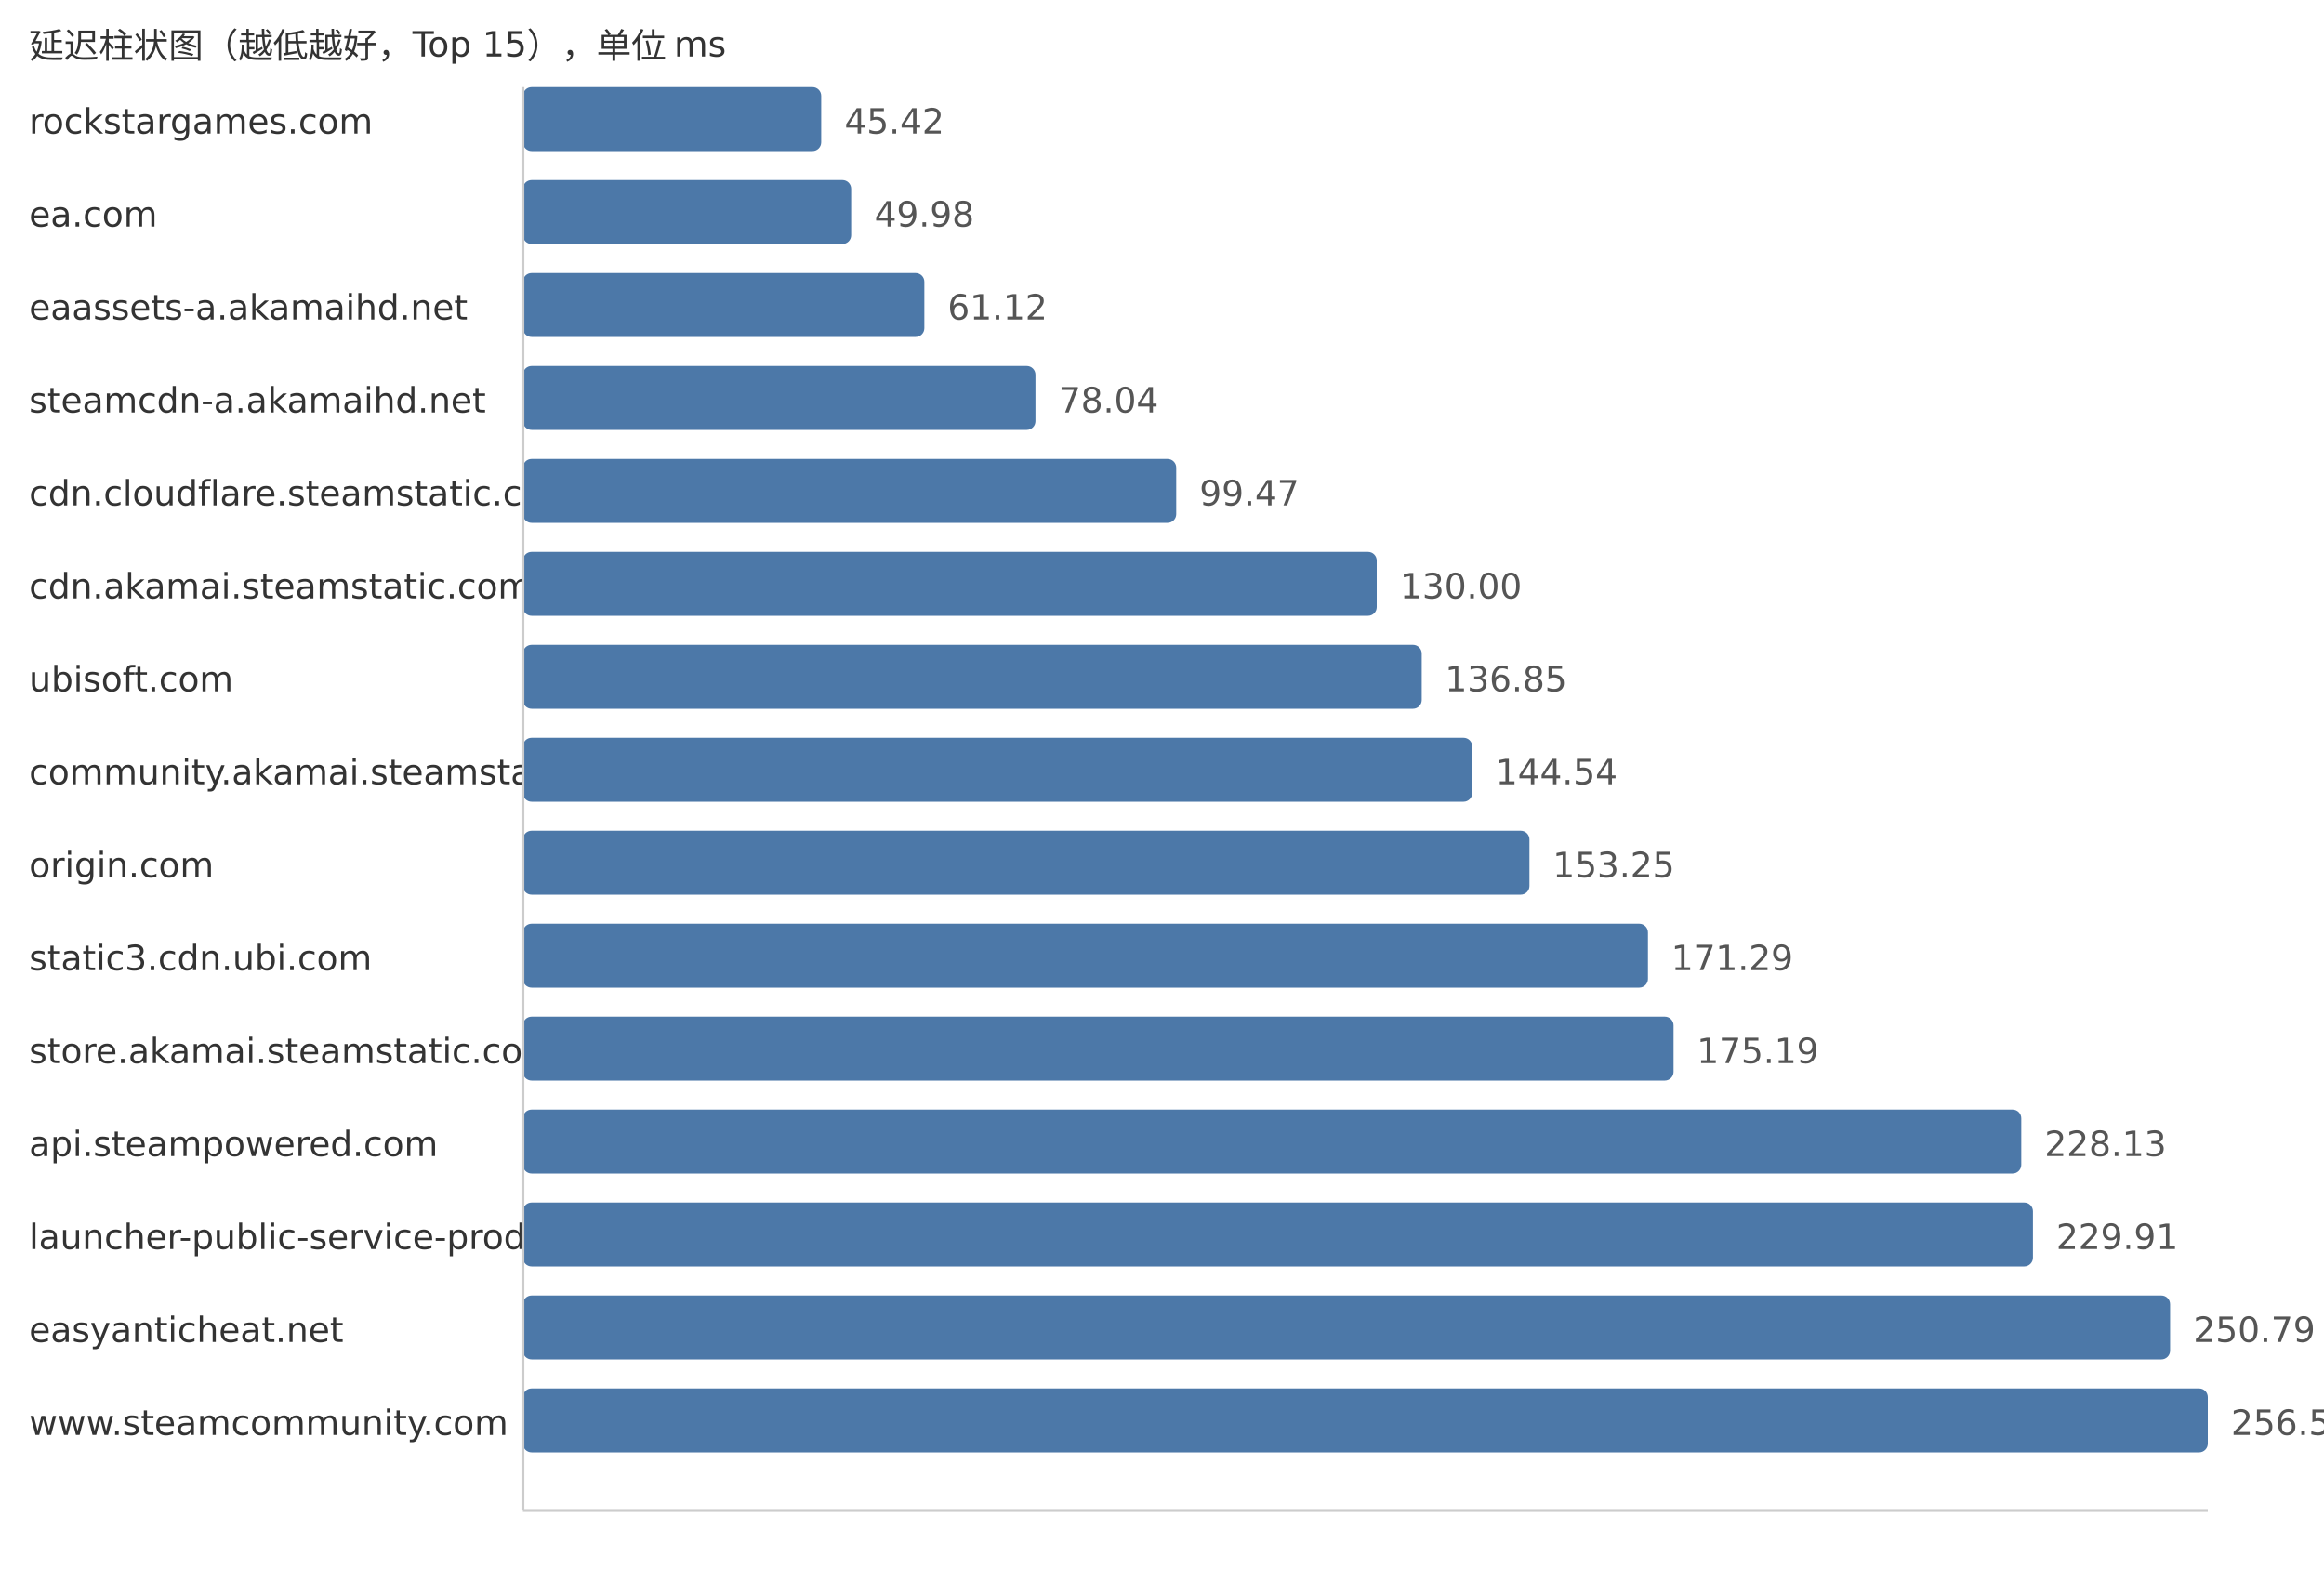
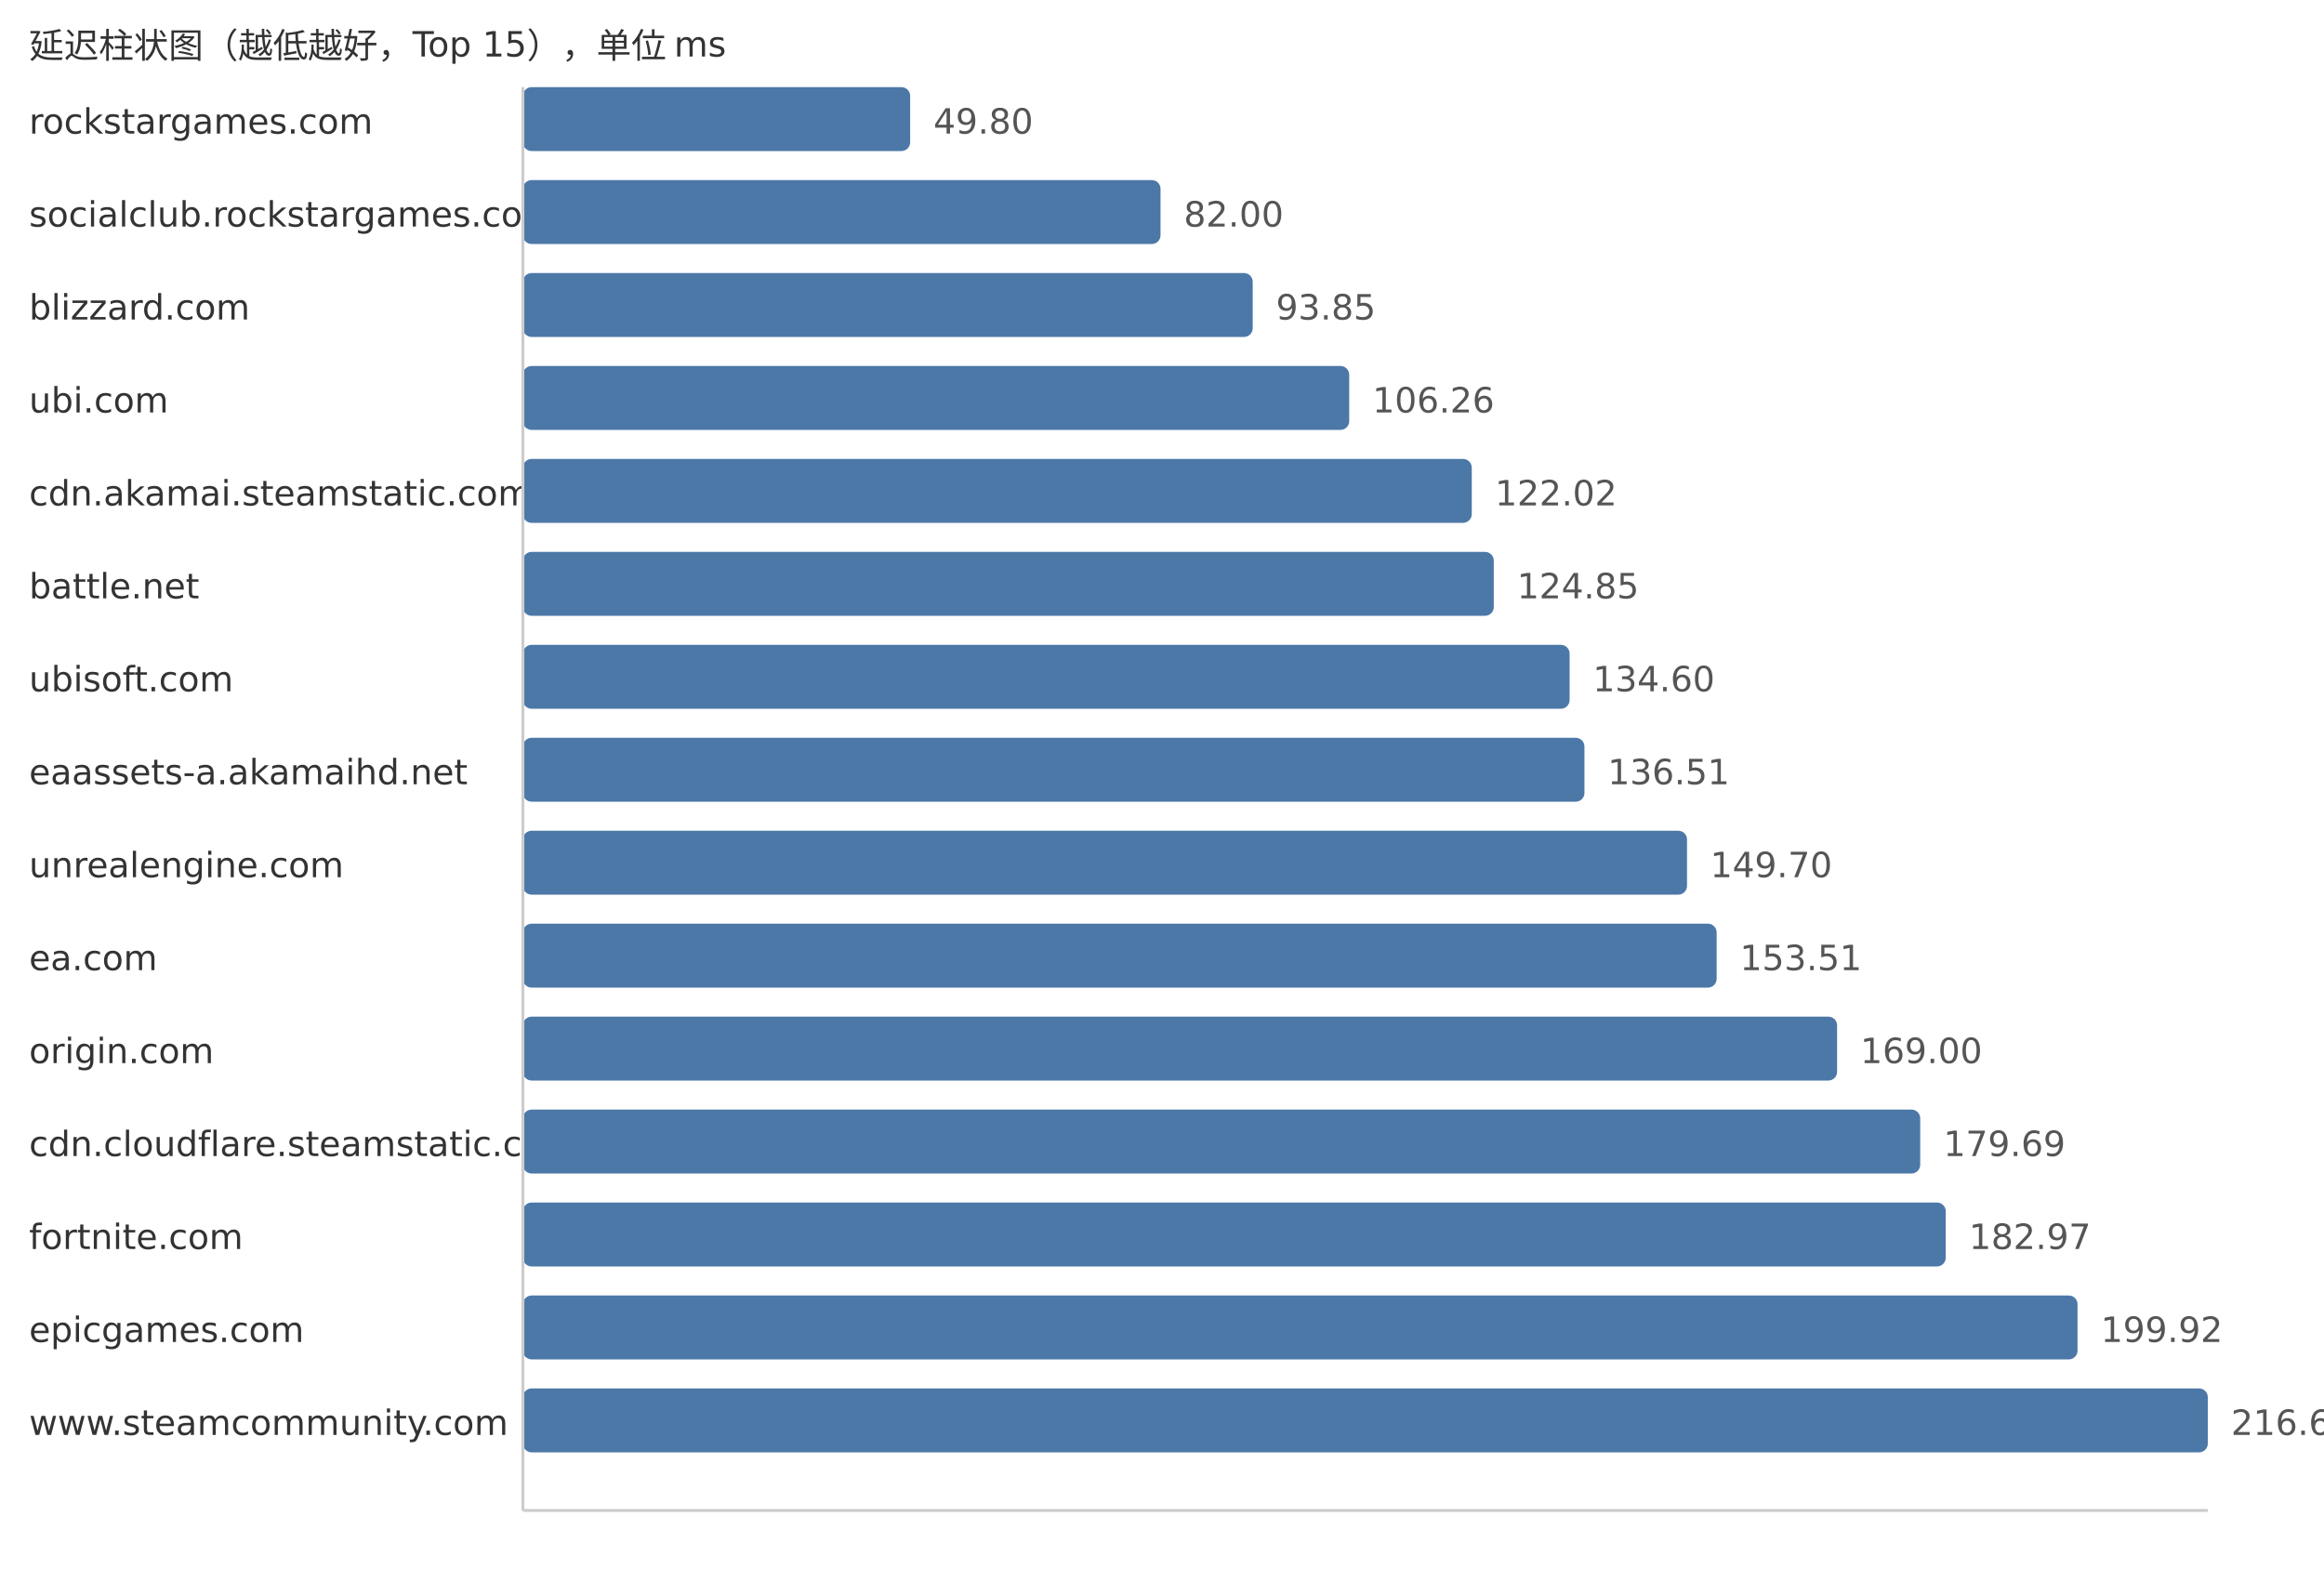
<svg xmlns="http://www.w3.org/2000/svg" width="800" height="540">
  <style> .label{font-family:DejaVu Sans,Verdana,Geneva,sans-serif;font-size:12px;fill:#333} .value{font-family:DejaVu Sans,Verdana,Geneva,sans-serif;font-size:12px;fill:#555} </style>
  <text x="10" y="20" class="label">延迟柱状图（越低越好，Top 15），单位 ms</text>
  <text x="10" y="46" class="label">rockstargames.com</text>
-   <rect x="180" y="30" width="102.69" height="22" fill="#4c78a8" rx="3" />
-   <text x="290.69" y="46" class="value">45.42</text>
-   <text x="10" y="78" class="label">ea.com</text>
-   <rect x="180" y="62" width="113.0" height="22" fill="#4c78a8" rx="3" />
-   <text x="301.0" y="78" class="value">49.98</text>
-   <text x="10" y="110" class="label">eaassets-a.akamaihd.net</text>
-   <rect x="180" y="94" width="138.19" height="22" fill="#4c78a8" rx="3" />
-   <text x="326.19" y="110" class="value">61.12</text>
-   <text x="10" y="142" class="label">steamcdn-a.akamaihd.net</text>
-   <rect x="180" y="126" width="176.44" height="22" fill="#4c78a8" rx="3" />
-   <text x="364.44" y="142" class="value">78.04</text>
-   <text x="10" y="174" class="label">cdn.cloudflare.steamstatic.com</text>
-   <rect x="180" y="158" width="224.9" height="22" fill="#4c78a8" rx="3" />
-   <text x="412.9" y="174" class="value">99.47</text>
-   <text x="10" y="206" class="label">cdn.akamai.steamstatic.com</text>
-   <rect x="180" y="190" width="293.92" height="22" fill="#4c78a8" rx="3" />
-   <text x="481.92" y="206" class="value">130.00</text>
+   <rect x="180" y="30" width="133.31" height="22" fill="#4c78a8" rx="3" />
+   <text x="321.31" y="46" class="value">49.80</text>
+   <text x="10" y="78" class="label">socialclub.rockstargames.com</text>
+   <rect x="180" y="62" width="219.5" height="22" fill="#4c78a8" rx="3" />
+   <text x="407.5" y="78" class="value">82.00</text>
+   <text x="10" y="110" class="label">blizzard.com</text>
+   <rect x="180" y="94" width="251.23" height="22" fill="#4c78a8" rx="3" />
+   <text x="439.23" y="110" class="value">93.85</text>
+   <text x="10" y="142" class="label">ubi.com</text>
+   <rect x="180" y="126" width="284.45" height="22" fill="#4c78a8" rx="3" />
+   <text x="472.45" y="142" class="value">106.26</text>
+   <text x="10" y="174" class="label">cdn.akamai.steamstatic.com</text>
+   <rect x="180" y="158" width="326.63" height="22" fill="#4c78a8" rx="3" />
+   <text x="514.63" y="174" class="value">122.02</text>
+   <text x="10" y="206" class="label">battle.net</text>
+   <rect x="180" y="190" width="334.21" height="22" fill="#4c78a8" rx="3" />
+   <text x="522.21" y="206" class="value">124.85</text>
  <text x="10" y="238" class="label">ubisoft.com</text>
-   <rect x="180" y="222" width="309.41" height="22" fill="#4c78a8" rx="3" />
-   <text x="497.41" y="238" class="value">136.85</text>
-   <text x="10" y="270" class="label">community.akamai.steamstatic.com</text>
-   <rect x="180" y="254" width="326.8" height="22" fill="#4c78a8" rx="3" />
-   <text x="514.8" y="270" class="value">144.54</text>
-   <text x="10" y="302" class="label">origin.com</text>
-   <rect x="180" y="286" width="346.49" height="22" fill="#4c78a8" rx="3" />
-   <text x="534.49" y="302" class="value">153.25</text>
-   <text x="10" y="334" class="label">static3.cdn.ubi.com</text>
-   <rect x="180" y="318" width="387.28" height="22" fill="#4c78a8" rx="3" />
-   <text x="575.28" y="334" class="value">171.29</text>
-   <text x="10" y="366" class="label">store.akamai.steamstatic.com</text>
-   <rect x="180" y="350" width="396.09" height="22" fill="#4c78a8" rx="3" />
-   <text x="584.09" y="366" class="value">175.19</text>
-   <text x="10" y="398" class="label">api.steampowered.com</text>
-   <rect x="180" y="382" width="515.79" height="22" fill="#4c78a8" rx="3" />
-   <text x="703.79" y="398" class="value">228.13</text>
-   <text x="10" y="430" class="label">launcher-public-service-prod06.ol.epicgames.com</text>
-   <rect x="180" y="414" width="519.81" height="22" fill="#4c78a8" rx="3" />
-   <text x="707.81" y="430" class="value">229.91</text>
-   <text x="10" y="462" class="label">easyanticheat.net</text>
-   <rect x="180" y="446" width="567.02" height="22" fill="#4c78a8" rx="3" />
-   <text x="755.02" y="462" class="value">250.79</text>
+   <rect x="180" y="222" width="360.31" height="22" fill="#4c78a8" rx="3" />
+   <text x="548.31" y="238" class="value">134.60</text>
+   <text x="10" y="270" class="label">eaassets-a.akamaihd.net</text>
+   <rect x="180" y="254" width="365.42" height="22" fill="#4c78a8" rx="3" />
+   <text x="553.42" y="270" class="value">136.51</text>
+   <text x="10" y="302" class="label">unrealengine.com</text>
+   <rect x="180" y="286" width="400.73" height="22" fill="#4c78a8" rx="3" />
+   <text x="588.73" y="302" class="value">149.70</text>
+   <text x="10" y="334" class="label">ea.com</text>
+   <rect x="180" y="318" width="410.93" height="22" fill="#4c78a8" rx="3" />
+   <text x="598.93" y="334" class="value">153.51</text>
+   <text x="10" y="366" class="label">origin.com</text>
+   <rect x="180" y="350" width="452.39" height="22" fill="#4c78a8" rx="3" />
+   <text x="640.39" y="366" class="value">169.00</text>
+   <text x="10" y="398" class="label">cdn.cloudflare.steamstatic.com</text>
+   <rect x="180" y="382" width="481.01" height="22" fill="#4c78a8" rx="3" />
+   <text x="669.01" y="398" class="value">179.69</text>
+   <text x="10" y="430" class="label">fortnite.com</text>
+   <rect x="180" y="414" width="489.79" height="22" fill="#4c78a8" rx="3" />
+   <text x="677.79" y="430" class="value">182.97</text>
+   <text x="10" y="462" class="label">epicgames.com</text>
+   <rect x="180" y="446" width="535.16" height="22" fill="#4c78a8" rx="3" />
+   <text x="723.16" y="462" class="value">199.92</text>
  <text x="10" y="494" class="label">www.steamcommunity.com</text>
  <rect x="180" y="478" width="580.0" height="22" fill="#4c78a8" rx="3" />
-   <text x="768.0" y="494" class="value">256.53</text>
+   <text x="768.0" y="494" class="value">216.67</text>
  <line x1="180" y1="30" x2="180" y2="520" stroke="#ccc" />
  <line x1="180" y1="520" x2="760" y2="520" stroke="#ccc" />
</svg>
